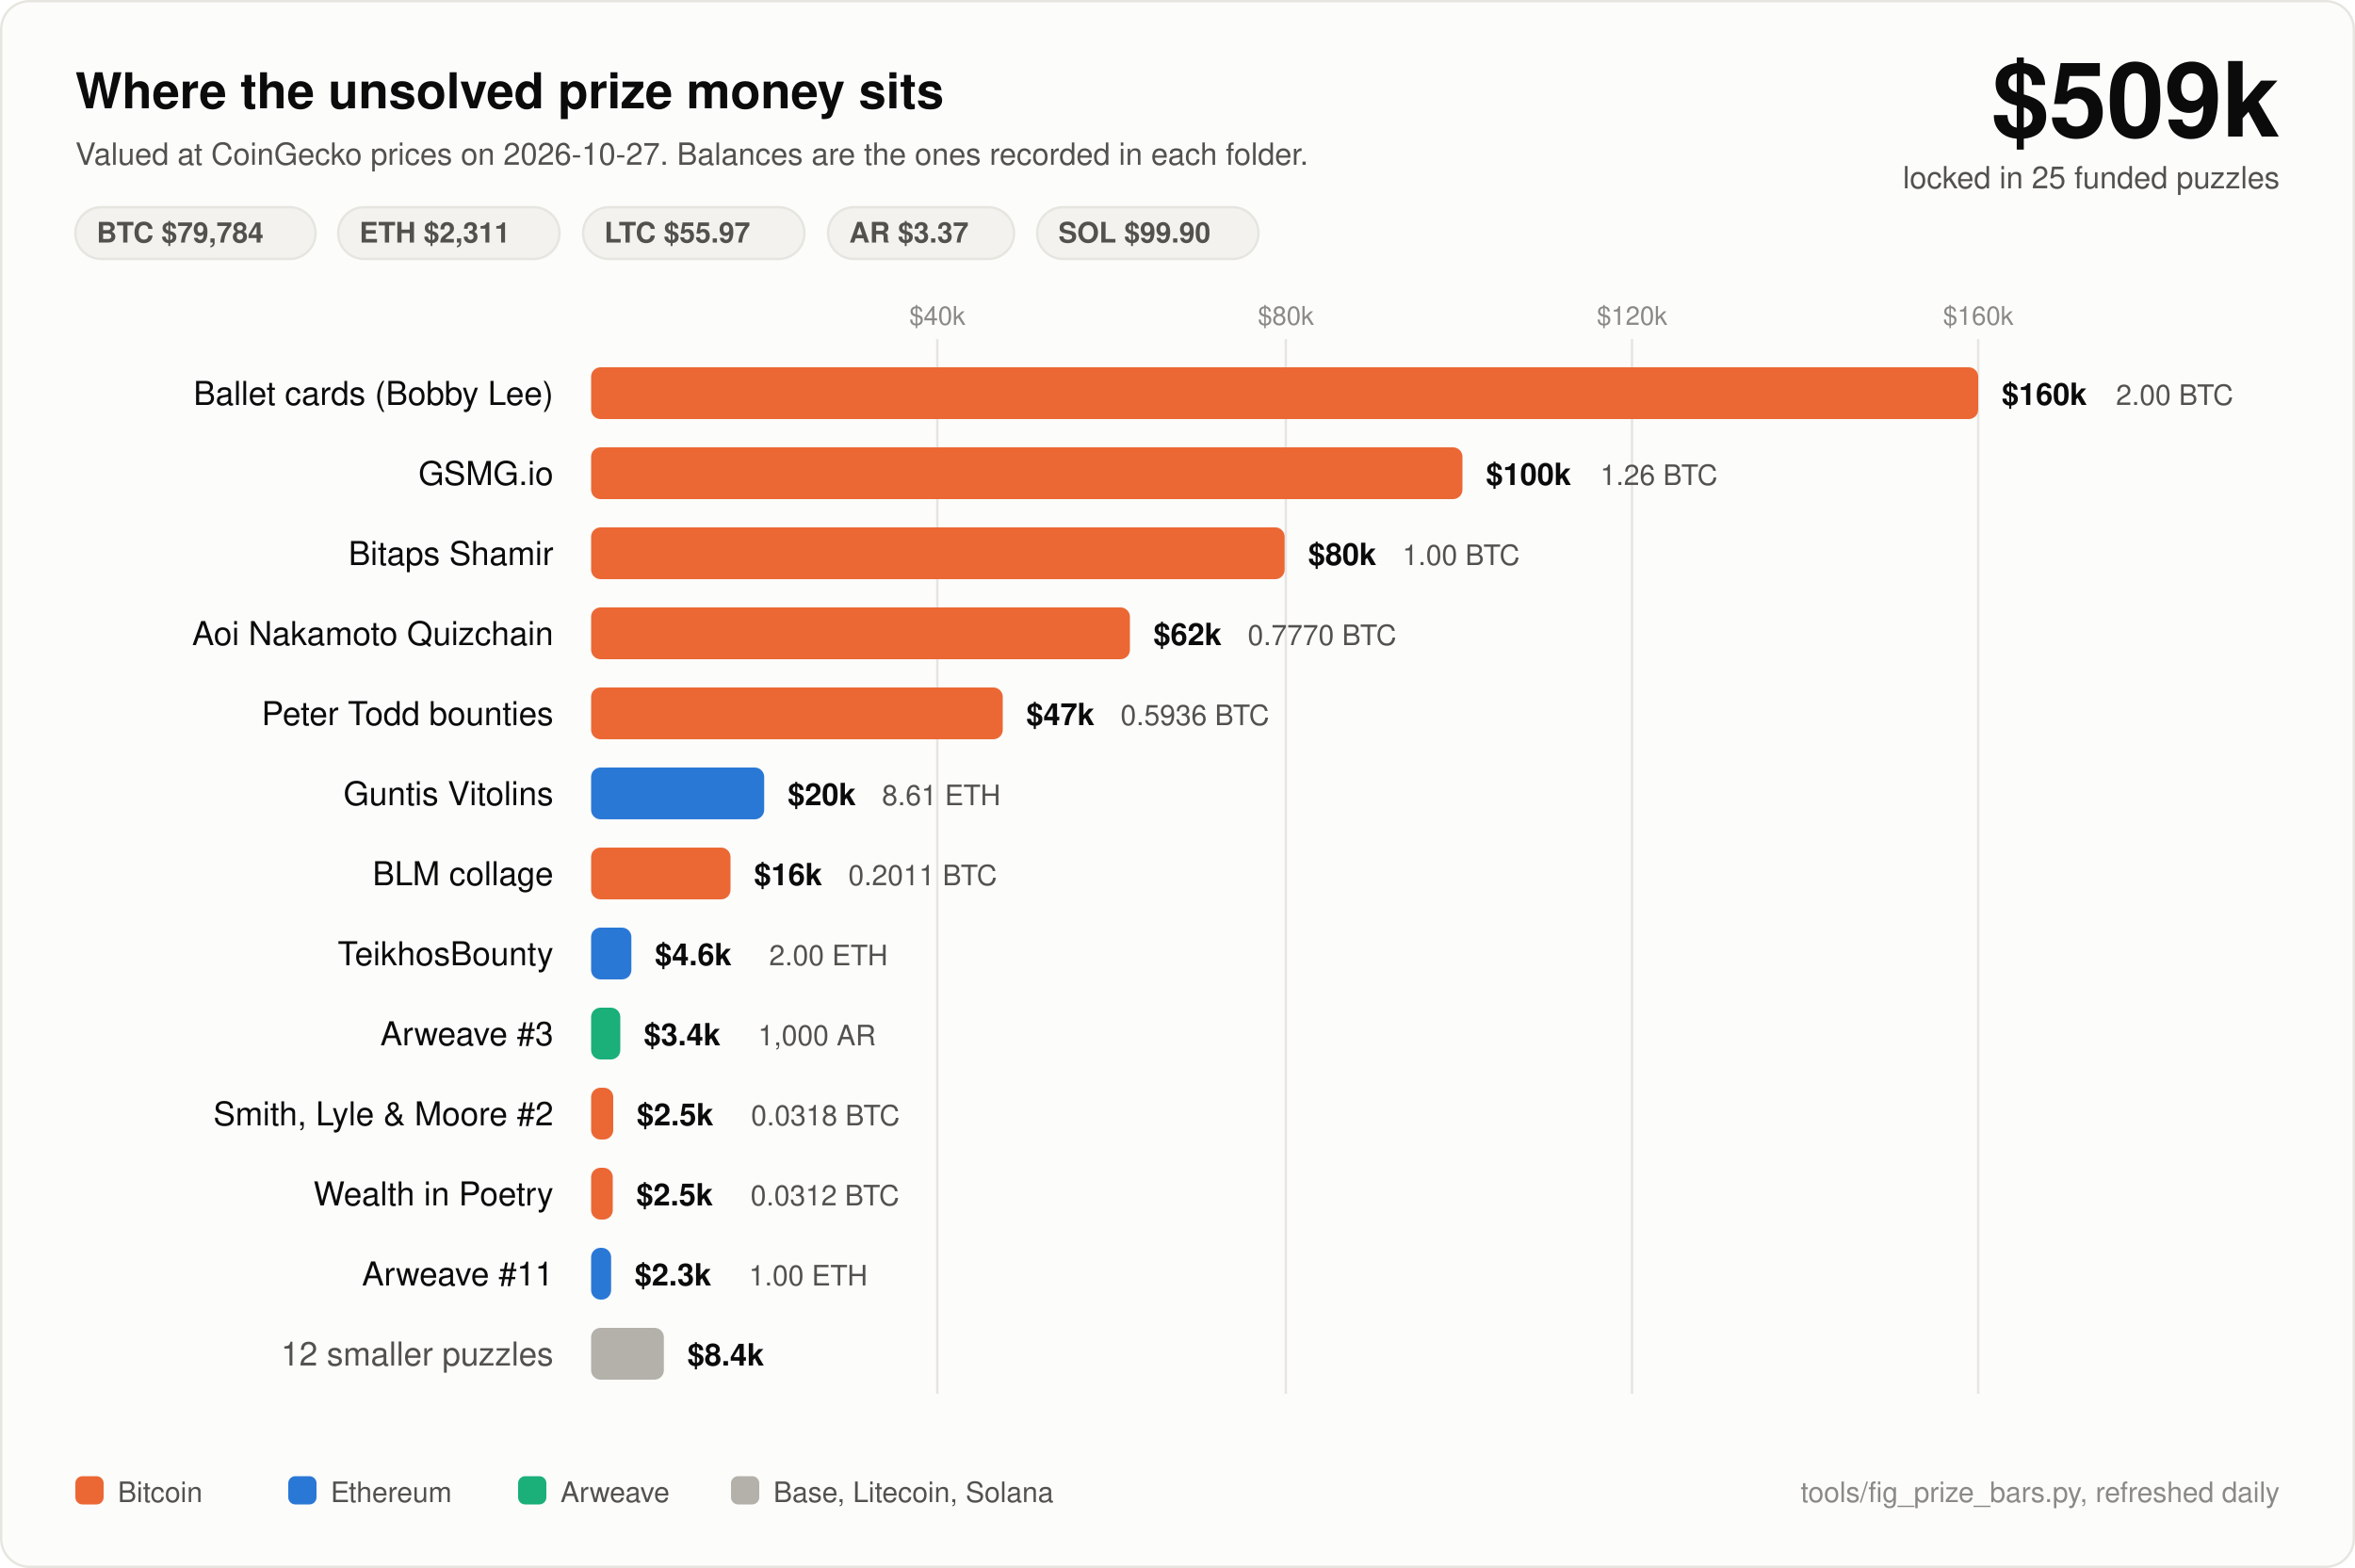
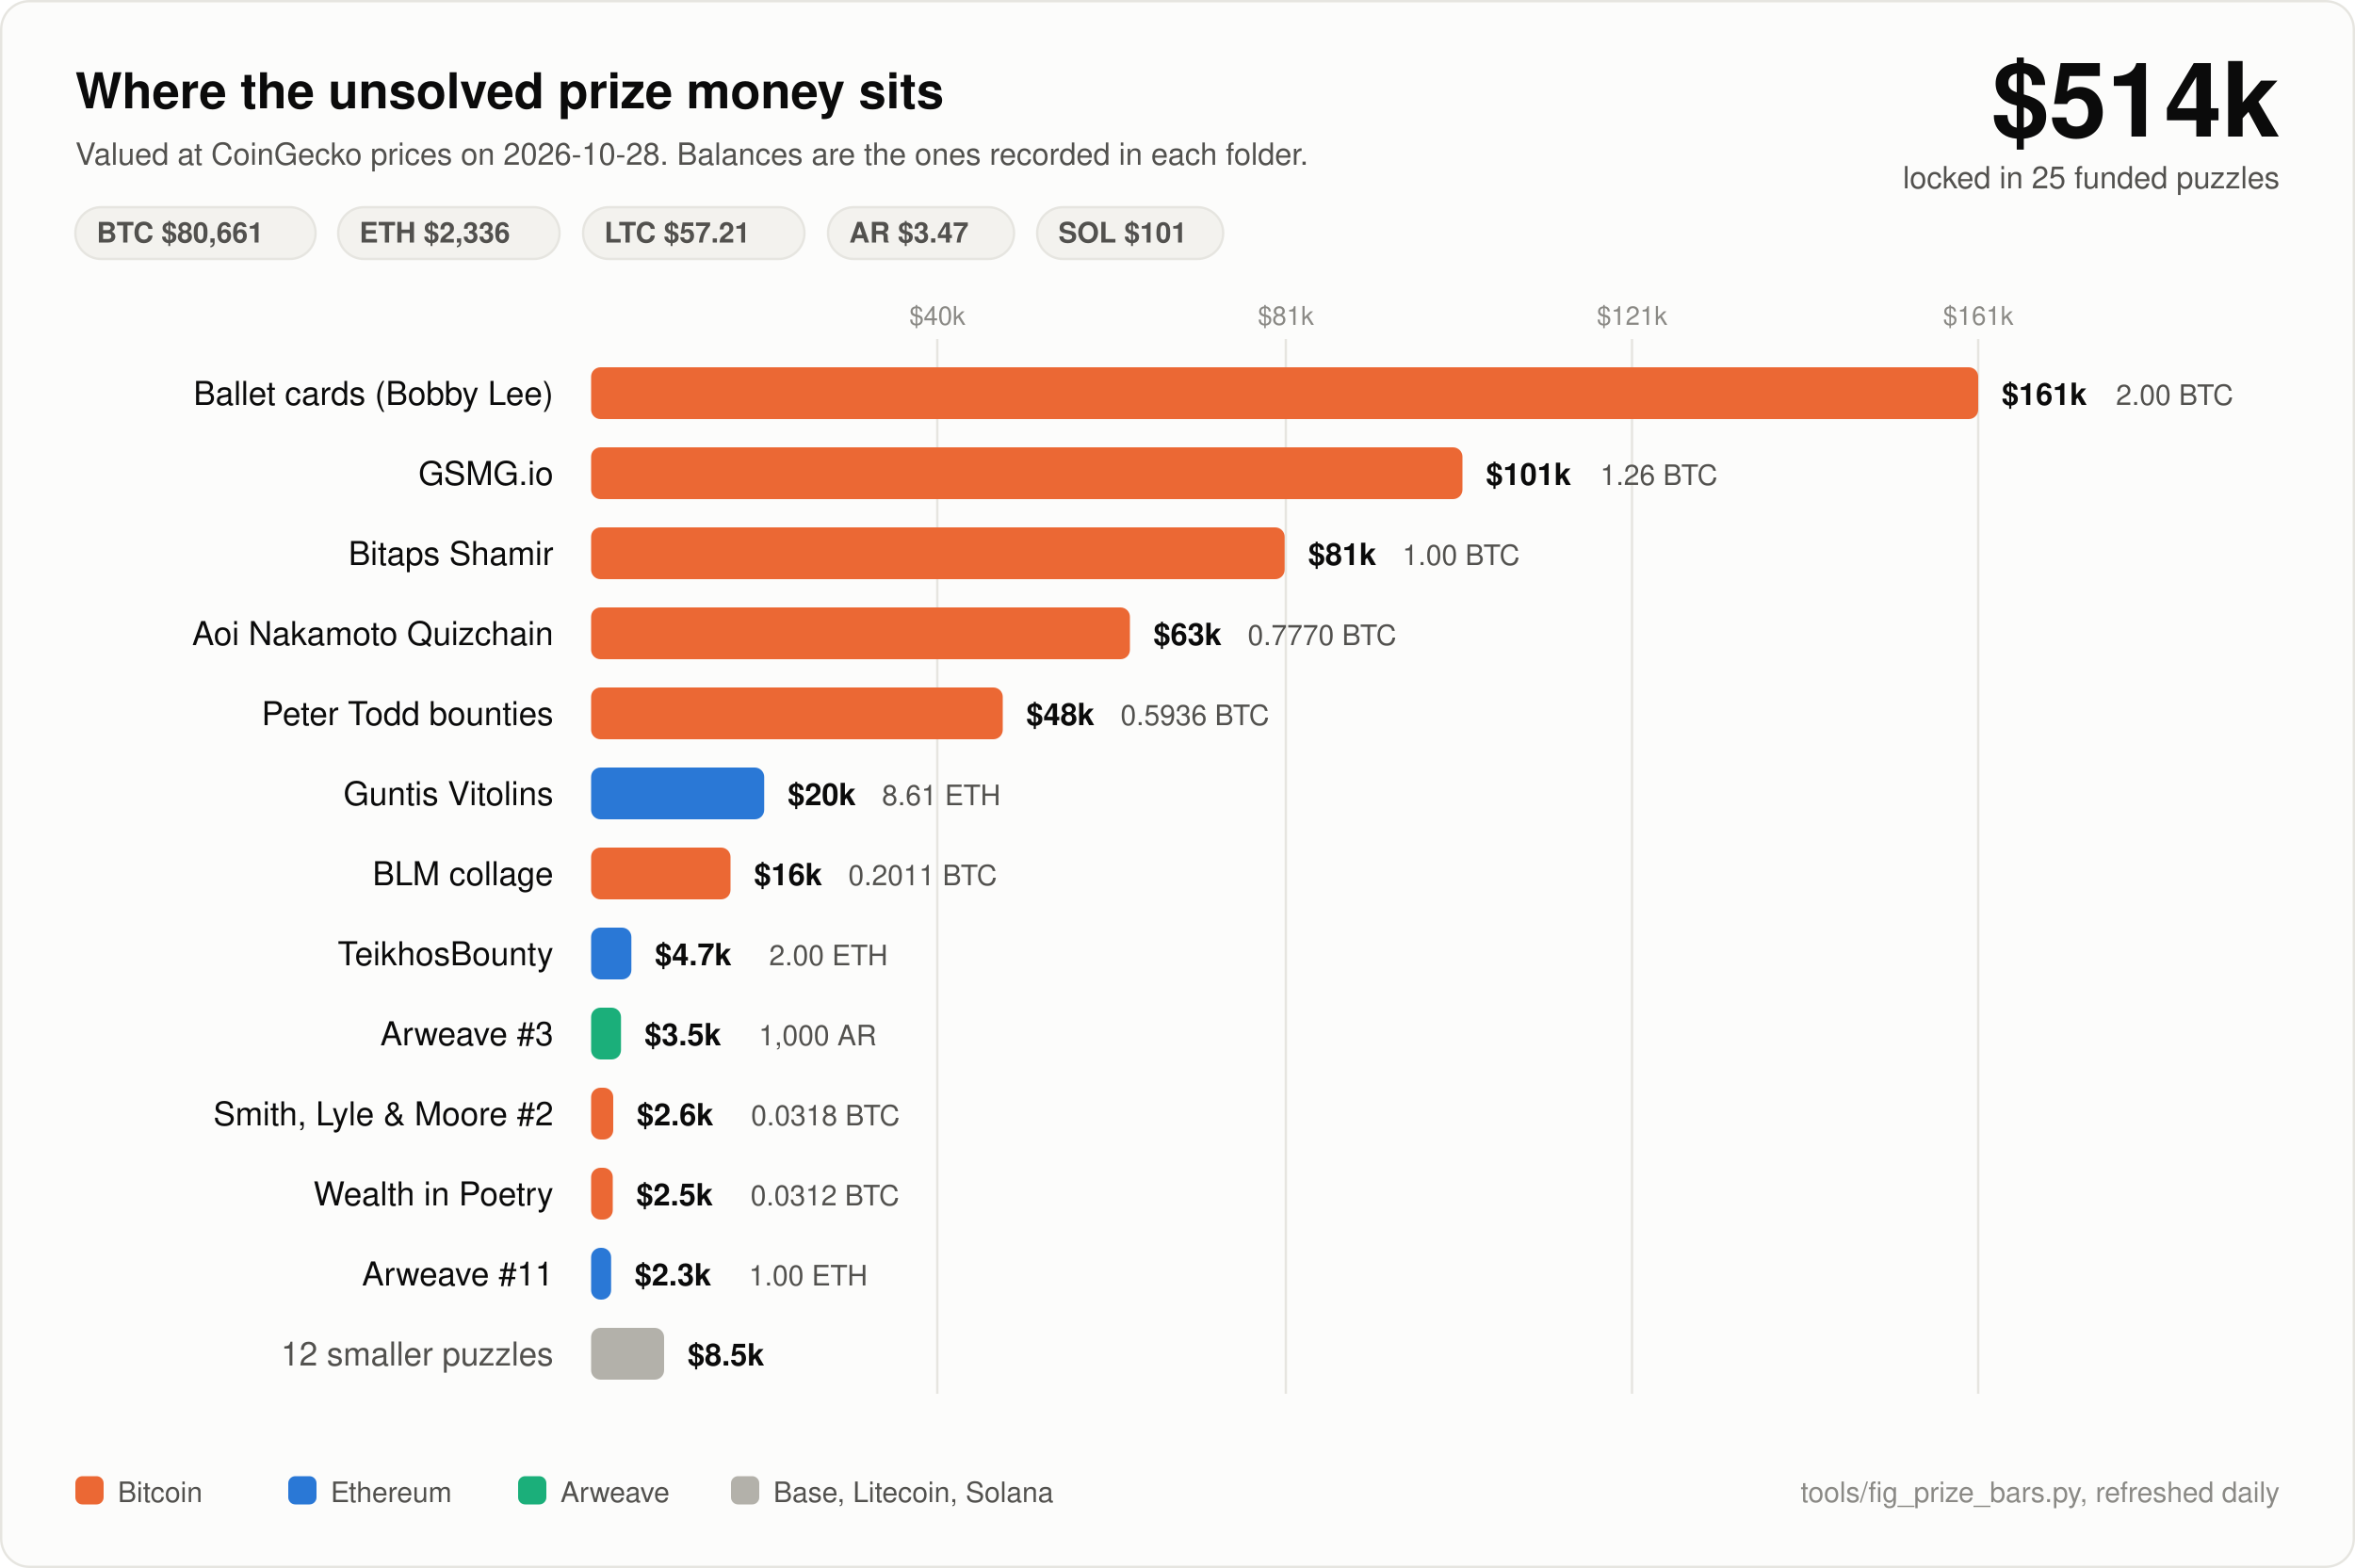
<svg xmlns="http://www.w3.org/2000/svg" width="1000" height="666" viewBox="0 0 1000 666" font-family="ui-sans-serif, -apple-system, Segoe UI, Helvetica, Arial, sans-serif">
  <rect x="0.5" y="0.5" width="999" height="665" rx="12" fill="#fcfcfb" stroke="#e6e5e0" />
  <text x="32" y="46" fill="#0b0b0b" font-size="21" font-weight="700">Where the unsolved prize money sits</text>
-   <text x="32" y="70" fill="#52514e" font-size="13">Valued at CoinGecko prices on 2026-10-27. Balances are the ones recorded in each folder.</text>
-   <text x="968" y="58" fill="#0b0b0b" font-size="44" font-weight="700" text-anchor="end">$509k</text>
+   <text x="32" y="70" fill="#52514e" font-size="13">Valued at CoinGecko prices on 2026-10-28. Balances are the ones recorded in each folder.</text>
+   <text x="968" y="58" fill="#0b0b0b" font-size="44" font-weight="700" text-anchor="end">$514k</text>
  <text x="968" y="80" fill="#52514e" font-size="13" text-anchor="end">locked in 25 funded puzzles</text>
  <rect x="32" y="88" width="102" height="22" rx="11" fill="#f3f2ee" stroke="#e6e5e0" />
-   <text x="41" y="103" fill="#52514e" font-size="12" font-weight="600">BTC $79,784</text>
+   <text x="41" y="103" fill="#52514e" font-size="12" font-weight="600">BTC $80,661</text>
  <rect x="143.6" y="88" width="94" height="22" rx="11" fill="#f3f2ee" stroke="#e6e5e0" />
-   <text x="152.6" y="103" fill="#52514e" font-size="12" font-weight="600">ETH $2,311</text>
+   <text x="152.6" y="103" fill="#52514e" font-size="12" font-weight="600">ETH $2,336</text>
  <rect x="247.6" y="88" width="94" height="22" rx="11" fill="#f3f2ee" stroke="#e6e5e0" />
-   <text x="256.6" y="103" fill="#52514e" font-size="12" font-weight="600">LTC $55.97</text>
+   <text x="256.6" y="103" fill="#52514e" font-size="12" font-weight="600">LTC $57.21</text>
  <rect x="351.6" y="88" width="79" height="22" rx="11" fill="#f3f2ee" stroke="#e6e5e0" />
-   <text x="360.6" y="103" fill="#52514e" font-size="12" font-weight="600">AR $3.37</text>
-   <rect x="440.4" y="88" width="94" height="22" rx="11" fill="#f3f2ee" stroke="#e6e5e0" />
-   <text x="449.4" y="103" fill="#52514e" font-size="12" font-weight="600">SOL $99.90</text>
+   <text x="360.6" y="103" fill="#52514e" font-size="12" font-weight="600">AR $3.47</text>
+   <rect x="440.4" y="88" width="79" height="22" rx="11" fill="#f3f2ee" stroke="#e6e5e0" />
+   <text x="449.4" y="103" fill="#52514e" font-size="12" font-weight="600">SOL $101</text>
  <line x1="398" y1="144" x2="398" y2="592" stroke="#e6e5e0" stroke-width="1" />
  <text x="398" y="138" fill="#8a8985" font-size="11" text-anchor="middle">$40k</text>
  <line x1="546" y1="144" x2="546" y2="592" stroke="#e6e5e0" stroke-width="1" />
-   <text x="546" y="138" fill="#8a8985" font-size="11" text-anchor="middle">$80k</text>
+   <text x="546" y="138" fill="#8a8985" font-size="11" text-anchor="middle">$81k</text>
  <line x1="693" y1="144" x2="693" y2="592" stroke="#e6e5e0" stroke-width="1" />
-   <text x="693" y="138" fill="#8a8985" font-size="11" text-anchor="middle">$120k</text>
+   <text x="693" y="138" fill="#8a8985" font-size="11" text-anchor="middle">$121k</text>
  <line x1="840" y1="144" x2="840" y2="592" stroke="#e6e5e0" stroke-width="1" />
-   <text x="840" y="138" fill="#8a8985" font-size="11" text-anchor="middle">$160k</text>
+   <text x="840" y="138" fill="#8a8985" font-size="11" text-anchor="middle">$161k</text>
  <text x="235" y="172" fill="#0b0b0b" font-size="14" text-anchor="end">Ballet cards (Bobby Lee)</text>
  <rect x="251" y="156" width="589.0" height="22" rx="4" fill="#eb6834" />
-   <text x="850.0" y="172" fill="#0b0b0b" font-size="13" font-weight="600">$160k</text>
+   <text x="850.0" y="172" fill="#0b0b0b" font-size="13" font-weight="600">$161k</text>
  <text x="898.5" y="172" fill="#52514e" font-size="12">2.00 BTC</text>
  <text x="235" y="206" fill="#0b0b0b" font-size="14" text-anchor="end">GSMG.io</text>
  <rect x="251" y="190" width="370.0" height="22" rx="4" fill="#eb6834" />
-   <text x="631.0" y="206" fill="#0b0b0b" font-size="13" font-weight="600">$100k</text>
+   <text x="631.0" y="206" fill="#0b0b0b" font-size="13" font-weight="600">$101k</text>
  <text x="679.5" y="206" fill="#52514e" font-size="12">1.26 BTC</text>
  <text x="235" y="240" fill="#0b0b0b" font-size="14" text-anchor="end">Bitaps Shamir</text>
  <rect x="251" y="224" width="294.5" height="22" rx="4" fill="#eb6834" />
-   <text x="555.5" y="240" fill="#0b0b0b" font-size="13" font-weight="600">$80k</text>
+   <text x="555.5" y="240" fill="#0b0b0b" font-size="13" font-weight="600">$81k</text>
  <text x="595.5" y="240" fill="#52514e" font-size="12">1.00 BTC</text>
  <text x="235" y="274" fill="#0b0b0b" font-size="14" text-anchor="end">Aoi Nakamoto Quizchain</text>
  <rect x="251" y="258" width="228.8" height="22" rx="4" fill="#eb6834" />
-   <text x="489.8" y="274" fill="#0b0b0b" font-size="13" font-weight="600">$62k</text>
+   <text x="489.8" y="274" fill="#0b0b0b" font-size="13" font-weight="600">$63k</text>
  <text x="529.8" y="274" fill="#52514e" font-size="12">0.7770 BTC</text>
  <text x="235" y="308" fill="#0b0b0b" font-size="14" text-anchor="end">Peter Todd bounties</text>
  <rect x="251" y="292" width="174.8" height="22" rx="4" fill="#eb6834" />
-   <text x="435.8" y="308" fill="#0b0b0b" font-size="13" font-weight="600">$47k</text>
+   <text x="435.8" y="308" fill="#0b0b0b" font-size="13" font-weight="600">$48k</text>
  <text x="475.8" y="308" fill="#52514e" font-size="12">0.5936 BTC</text>
  <text x="235" y="342" fill="#0b0b0b" font-size="14" text-anchor="end">Guntis Vitolins</text>
  <rect x="251" y="326" width="73.5" height="22" rx="4" fill="#2a78d6" />
  <text x="334.5" y="342" fill="#0b0b0b" font-size="13" font-weight="600">$20k</text>
  <text x="374.5" y="342" fill="#52514e" font-size="12">8.61 ETH</text>
  <text x="235" y="376" fill="#0b0b0b" font-size="14" text-anchor="end">BLM collage</text>
  <rect x="251" y="360" width="59.2" height="22" rx="4" fill="#eb6834" />
  <text x="320.2" y="376" fill="#0b0b0b" font-size="13" font-weight="600">$16k</text>
  <text x="360.2" y="376" fill="#52514e" font-size="12">0.2011 BTC</text>
  <text x="235" y="410" fill="#0b0b0b" font-size="14" text-anchor="end">TeikhosBounty</text>
  <rect x="251" y="394" width="17.1" height="22" rx="4" fill="#2a78d6" />
-   <text x="278.1" y="410" fill="#0b0b0b" font-size="13" font-weight="600">$4.6k</text>
+   <text x="278.1" y="410" fill="#0b0b0b" font-size="13" font-weight="600">$4.7k</text>
  <text x="326.6" y="410" fill="#52514e" font-size="12">2.00 ETH</text>
  <text x="235" y="444" fill="#0b0b0b" font-size="14" text-anchor="end">Arweave #3</text>
-   <rect x="251" y="428" width="12.4" height="22" rx="4" fill="#1baf7a" />
-   <text x="273.4" y="444" fill="#0b0b0b" font-size="13" font-weight="600">$3.4k</text>
-   <text x="321.9" y="444" fill="#52514e" font-size="12">1,000 AR</text>
+   <rect x="251" y="428" width="12.7" height="22" rx="4" fill="#1baf7a" />
+   <text x="273.7" y="444" fill="#0b0b0b" font-size="13" font-weight="600">$3.5k</text>
+   <text x="322.2" y="444" fill="#52514e" font-size="12">1,000 AR</text>
  <text x="235" y="478" fill="#0b0b0b" font-size="14" text-anchor="end">Smith, Lyle &amp; Moore #2</text>
  <rect x="251" y="462" width="9.4" height="22" rx="4" fill="#eb6834" />
-   <text x="270.4" y="478" fill="#0b0b0b" font-size="13" font-weight="600">$2.5k</text>
+   <text x="270.4" y="478" fill="#0b0b0b" font-size="13" font-weight="600">$2.6k</text>
  <text x="318.9" y="478" fill="#52514e" font-size="12">0.0318 BTC</text>
  <text x="235" y="512" fill="#0b0b0b" font-size="14" text-anchor="end">Wealth in Poetry</text>
  <rect x="251" y="496" width="9.2" height="22" rx="4" fill="#eb6834" />
  <text x="270.2" y="512" fill="#0b0b0b" font-size="13" font-weight="600">$2.5k</text>
  <text x="318.7" y="512" fill="#52514e" font-size="12">0.0312 BTC</text>
  <text x="235" y="546" fill="#0b0b0b" font-size="14" text-anchor="end">Arweave #11</text>
  <rect x="251" y="530" width="8.5" height="22" rx="4" fill="#2a78d6" />
  <text x="269.5" y="546" fill="#0b0b0b" font-size="13" font-weight="600">$2.3k</text>
  <text x="318.0" y="546" fill="#52514e" font-size="12">1.00 ETH</text>
  <text x="235" y="580" fill="#52514e" font-size="14" text-anchor="end">12 smaller puzzles</text>
-   <rect x="251" y="564" width="30.9" height="22" rx="4" fill="#b3b1aa" />
-   <text x="291.9" y="580" fill="#0b0b0b" font-size="13" font-weight="600">$8.4k</text>
+   <rect x="251" y="564" width="31.0" height="22" rx="4" fill="#b3b1aa" />
+   <text x="292.0" y="580" fill="#0b0b0b" font-size="13" font-weight="600">$8.5k</text>
  <rect x="32" y="627" width="12" height="12" rx="3" fill="#eb6834" />
  <text x="50" y="638" fill="#52514e" font-size="12">Bitcoin</text>
  <rect x="122.4" y="627" width="12" height="12" rx="3" fill="#2a78d6" />
  <text x="140.4" y="638" fill="#52514e" font-size="12">Ethereum</text>
  <rect x="220.0" y="627" width="12" height="12" rx="3" fill="#1baf7a" />
  <text x="238.0" y="638" fill="#52514e" font-size="12">Arweave</text>
  <rect x="310.4" y="627" width="12" height="12" rx="3" fill="#b3b1aa" />
  <text x="328.4" y="638" fill="#52514e" font-size="12">Base, Litecoin, Solana</text>
  <text x="968" y="638" fill="#8a8985" font-size="12" text-anchor="end">tools/fig_prize_bars.py, refreshed daily</text>
</svg>
